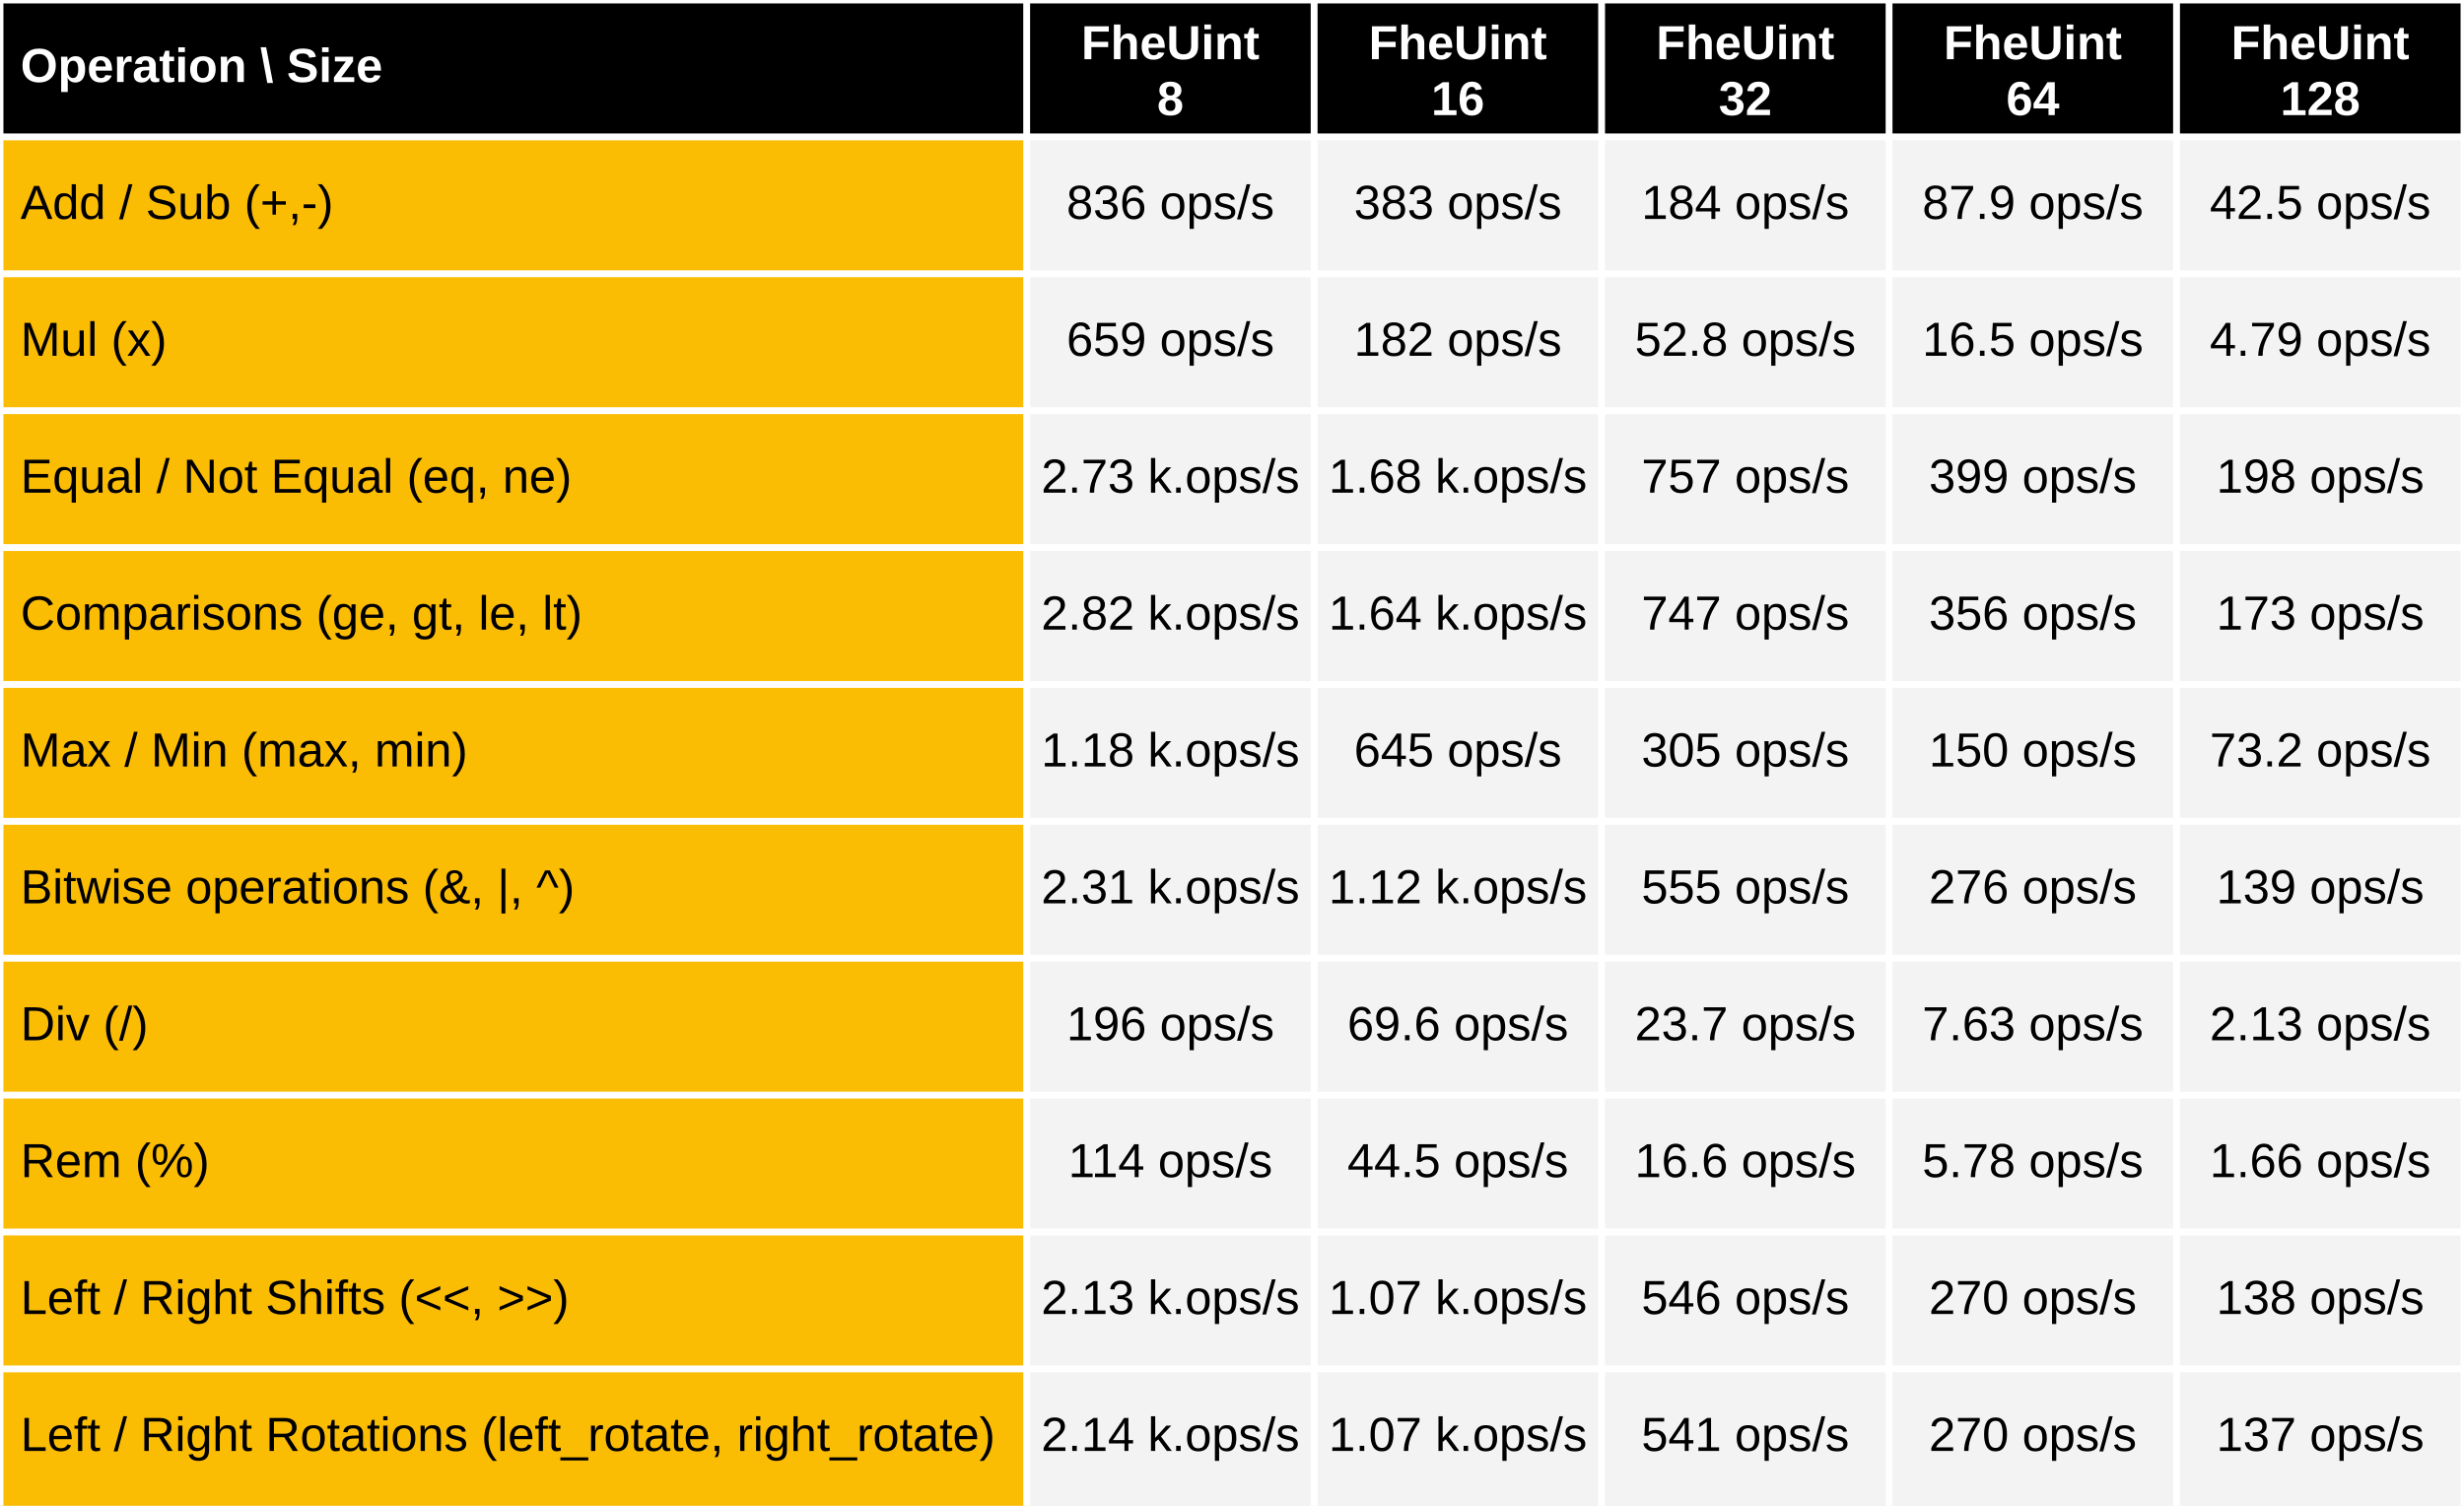
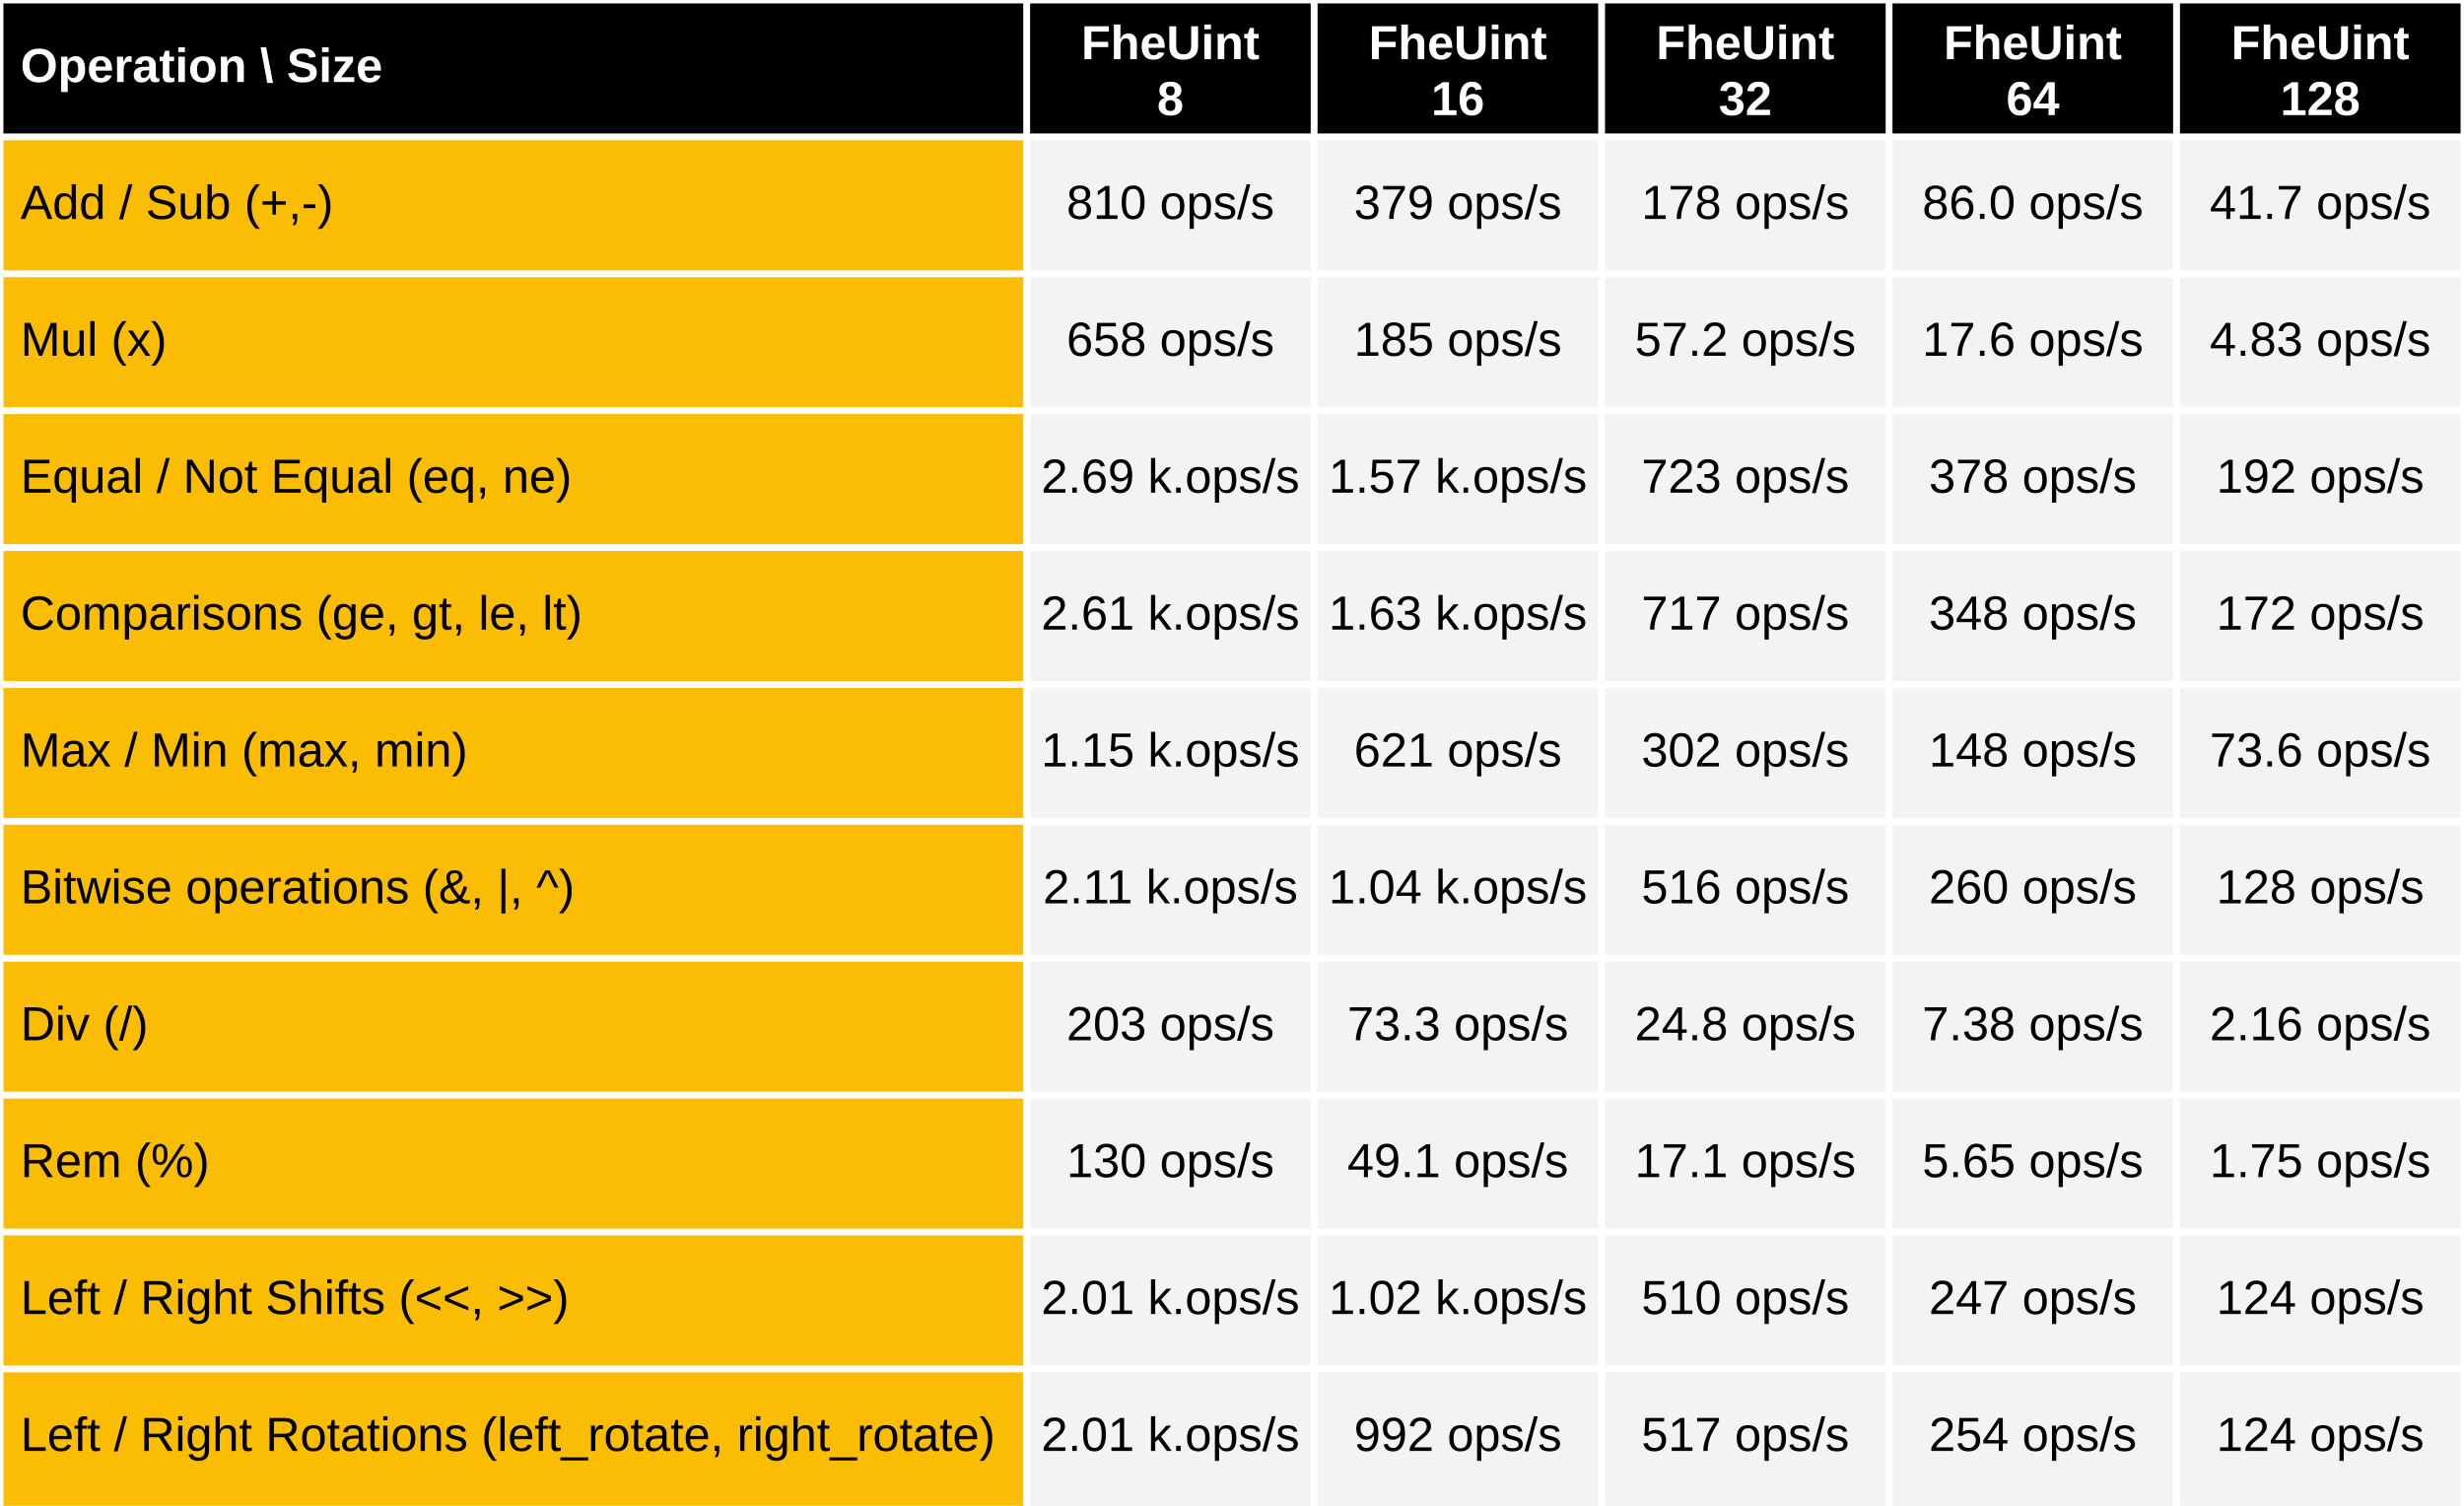
<svg xmlns="http://www.w3.org/2000/svg" viewBox="0 0 720 440" preserveAspectRatio="meet" width="100%" height="440">
  <rect x="0" y="0" width="720" height="40" fill="black" />
  <text dominant-baseline="middle" text-anchor="start" font-family="Arial" font-size="14" font-weight="bold" fill="white" x="6" y="20.0">Operation \ Size</text>
  <text dominant-baseline="middle" text-anchor="middle" font-family="Arial" font-size="14" font-weight="bold" fill="white" x="342.0" y="13.333">FheUint</text>
  <text dominant-baseline="middle" text-anchor="middle" font-family="Arial" font-size="14" font-weight="bold" fill="white" x="342.0" y="29.667">8</text>
  <text dominant-baseline="middle" text-anchor="middle" font-family="Arial" font-size="14" font-weight="bold" fill="white" x="426.0" y="13.333">FheUint</text>
  <text dominant-baseline="middle" text-anchor="middle" font-family="Arial" font-size="14" font-weight="bold" fill="white" x="426.0" y="29.667">16</text>
  <text dominant-baseline="middle" text-anchor="middle" font-family="Arial" font-size="14" font-weight="bold" fill="white" x="510.0" y="13.333">FheUint</text>
  <text dominant-baseline="middle" text-anchor="middle" font-family="Arial" font-size="14" font-weight="bold" fill="white" x="510.0" y="29.667">32</text>
  <text dominant-baseline="middle" text-anchor="middle" font-family="Arial" font-size="14" font-weight="bold" fill="white" x="594.0" y="13.333">FheUint</text>
  <text dominant-baseline="middle" text-anchor="middle" font-family="Arial" font-size="14" font-weight="bold" fill="white" x="594.0" y="29.667">64</text>
  <text dominant-baseline="middle" text-anchor="middle" font-family="Arial" font-size="14" font-weight="bold" fill="white" x="678.0" y="13.333">FheUint</text>
  <text dominant-baseline="middle" text-anchor="middle" font-family="Arial" font-size="14" font-weight="bold" fill="white" x="678.0" y="29.667">128</text>
  <rect x="0" y="40" width="300" height="400" fill="#fbbc04" />
  <rect x="300" y="40" width="420" height="400" fill="#f3f3f3" />
  <text dominant-baseline="middle" text-anchor="start" font-family="Arial" font-size="14" font-weight="normal" fill="black" x="6" y="60.0">Add / Sub (+,-)</text>
-   <text dominant-baseline="middle" text-anchor="middle" font-family="Arial" font-size="14" font-weight="normal" fill="black" x="342.0" y="60.0">836 ops/s</text>
-   <text dominant-baseline="middle" text-anchor="middle" font-family="Arial" font-size="14" font-weight="normal" fill="black" x="426.0" y="60.0">383 ops/s</text>
-   <text dominant-baseline="middle" text-anchor="middle" font-family="Arial" font-size="14" font-weight="normal" fill="black" x="510.0" y="60.0">184 ops/s</text>
-   <text dominant-baseline="middle" text-anchor="middle" font-family="Arial" font-size="14" font-weight="normal" fill="black" x="594.0" y="60.0">87.9 ops/s</text>
-   <text dominant-baseline="middle" text-anchor="middle" font-family="Arial" font-size="14" font-weight="normal" fill="black" x="678.0" y="60.0">42.5 ops/s</text>
+   <text dominant-baseline="middle" text-anchor="middle" font-family="Arial" font-size="14" font-weight="normal" fill="black" x="342.0" y="60.0">810 ops/s</text>
+   <text dominant-baseline="middle" text-anchor="middle" font-family="Arial" font-size="14" font-weight="normal" fill="black" x="426.0" y="60.0">379 ops/s</text>
+   <text dominant-baseline="middle" text-anchor="middle" font-family="Arial" font-size="14" font-weight="normal" fill="black" x="510.0" y="60.0">178 ops/s</text>
+   <text dominant-baseline="middle" text-anchor="middle" font-family="Arial" font-size="14" font-weight="normal" fill="black" x="594.0" y="60.0">86.0 ops/s</text>
+   <text dominant-baseline="middle" text-anchor="middle" font-family="Arial" font-size="14" font-weight="normal" fill="black" x="678.0" y="60.0">41.7 ops/s</text>
  <text dominant-baseline="middle" text-anchor="start" font-family="Arial" font-size="14" font-weight="normal" fill="black" x="6" y="100.0">Mul (x)</text>
-   <text dominant-baseline="middle" text-anchor="middle" font-family="Arial" font-size="14" font-weight="normal" fill="black" x="342.0" y="100.0">659 ops/s</text>
-   <text dominant-baseline="middle" text-anchor="middle" font-family="Arial" font-size="14" font-weight="normal" fill="black" x="426.0" y="100.0">182 ops/s</text>
-   <text dominant-baseline="middle" text-anchor="middle" font-family="Arial" font-size="14" font-weight="normal" fill="black" x="510.0" y="100.0">52.8 ops/s</text>
-   <text dominant-baseline="middle" text-anchor="middle" font-family="Arial" font-size="14" font-weight="normal" fill="black" x="594.0" y="100.0">16.5 ops/s</text>
-   <text dominant-baseline="middle" text-anchor="middle" font-family="Arial" font-size="14" font-weight="normal" fill="black" x="678.0" y="100.0">4.79 ops/s</text>
+   <text dominant-baseline="middle" text-anchor="middle" font-family="Arial" font-size="14" font-weight="normal" fill="black" x="342.0" y="100.0">658 ops/s</text>
+   <text dominant-baseline="middle" text-anchor="middle" font-family="Arial" font-size="14" font-weight="normal" fill="black" x="426.0" y="100.0">185 ops/s</text>
+   <text dominant-baseline="middle" text-anchor="middle" font-family="Arial" font-size="14" font-weight="normal" fill="black" x="510.0" y="100.0">57.2 ops/s</text>
+   <text dominant-baseline="middle" text-anchor="middle" font-family="Arial" font-size="14" font-weight="normal" fill="black" x="594.0" y="100.0">17.6 ops/s</text>
+   <text dominant-baseline="middle" text-anchor="middle" font-family="Arial" font-size="14" font-weight="normal" fill="black" x="678.0" y="100.0">4.83 ops/s</text>
  <text dominant-baseline="middle" text-anchor="start" font-family="Arial" font-size="14" font-weight="normal" fill="black" x="6" y="140.0">Equal / Not Equal (eq, ne)</text>
-   <text dominant-baseline="middle" text-anchor="middle" font-family="Arial" font-size="14" font-weight="normal" fill="black" x="342.0" y="140.0">2.73 k.ops/s</text>
-   <text dominant-baseline="middle" text-anchor="middle" font-family="Arial" font-size="14" font-weight="normal" fill="black" x="426.0" y="140.0">1.68 k.ops/s</text>
-   <text dominant-baseline="middle" text-anchor="middle" font-family="Arial" font-size="14" font-weight="normal" fill="black" x="510.0" y="140.0">757 ops/s</text>
-   <text dominant-baseline="middle" text-anchor="middle" font-family="Arial" font-size="14" font-weight="normal" fill="black" x="594.0" y="140.0">399 ops/s</text>
-   <text dominant-baseline="middle" text-anchor="middle" font-family="Arial" font-size="14" font-weight="normal" fill="black" x="678.0" y="140.0">198 ops/s</text>
+   <text dominant-baseline="middle" text-anchor="middle" font-family="Arial" font-size="14" font-weight="normal" fill="black" x="342.0" y="140.0">2.69 k.ops/s</text>
+   <text dominant-baseline="middle" text-anchor="middle" font-family="Arial" font-size="14" font-weight="normal" fill="black" x="426.0" y="140.0">1.57 k.ops/s</text>
+   <text dominant-baseline="middle" text-anchor="middle" font-family="Arial" font-size="14" font-weight="normal" fill="black" x="510.0" y="140.0">723 ops/s</text>
+   <text dominant-baseline="middle" text-anchor="middle" font-family="Arial" font-size="14" font-weight="normal" fill="black" x="594.0" y="140.0">378 ops/s</text>
+   <text dominant-baseline="middle" text-anchor="middle" font-family="Arial" font-size="14" font-weight="normal" fill="black" x="678.0" y="140.0">192 ops/s</text>
  <text dominant-baseline="middle" text-anchor="start" font-family="Arial" font-size="14" font-weight="normal" fill="black" x="6" y="180.0">Comparisons (ge, gt, le, lt)</text>
-   <text dominant-baseline="middle" text-anchor="middle" font-family="Arial" font-size="14" font-weight="normal" fill="black" x="342.0" y="180.0">2.82 k.ops/s</text>
-   <text dominant-baseline="middle" text-anchor="middle" font-family="Arial" font-size="14" font-weight="normal" fill="black" x="426.0" y="180.0">1.64 k.ops/s</text>
-   <text dominant-baseline="middle" text-anchor="middle" font-family="Arial" font-size="14" font-weight="normal" fill="black" x="510.0" y="180.0">747 ops/s</text>
-   <text dominant-baseline="middle" text-anchor="middle" font-family="Arial" font-size="14" font-weight="normal" fill="black" x="594.0" y="180.0">356 ops/s</text>
-   <text dominant-baseline="middle" text-anchor="middle" font-family="Arial" font-size="14" font-weight="normal" fill="black" x="678.0" y="180.0">173 ops/s</text>
+   <text dominant-baseline="middle" text-anchor="middle" font-family="Arial" font-size="14" font-weight="normal" fill="black" x="342.0" y="180.0">2.61 k.ops/s</text>
+   <text dominant-baseline="middle" text-anchor="middle" font-family="Arial" font-size="14" font-weight="normal" fill="black" x="426.0" y="180.0">1.63 k.ops/s</text>
+   <text dominant-baseline="middle" text-anchor="middle" font-family="Arial" font-size="14" font-weight="normal" fill="black" x="510.0" y="180.0">717 ops/s</text>
+   <text dominant-baseline="middle" text-anchor="middle" font-family="Arial" font-size="14" font-weight="normal" fill="black" x="594.0" y="180.0">348 ops/s</text>
+   <text dominant-baseline="middle" text-anchor="middle" font-family="Arial" font-size="14" font-weight="normal" fill="black" x="678.0" y="180.0">172 ops/s</text>
  <text dominant-baseline="middle" text-anchor="start" font-family="Arial" font-size="14" font-weight="normal" fill="black" x="6" y="220.0">Max / Min (max, min)</text>
-   <text dominant-baseline="middle" text-anchor="middle" font-family="Arial" font-size="14" font-weight="normal" fill="black" x="342.0" y="220.0">1.18 k.ops/s</text>
-   <text dominant-baseline="middle" text-anchor="middle" font-family="Arial" font-size="14" font-weight="normal" fill="black" x="426.0" y="220.0">645 ops/s</text>
-   <text dominant-baseline="middle" text-anchor="middle" font-family="Arial" font-size="14" font-weight="normal" fill="black" x="510.0" y="220.0">305 ops/s</text>
-   <text dominant-baseline="middle" text-anchor="middle" font-family="Arial" font-size="14" font-weight="normal" fill="black" x="594.0" y="220.0">150 ops/s</text>
-   <text dominant-baseline="middle" text-anchor="middle" font-family="Arial" font-size="14" font-weight="normal" fill="black" x="678.0" y="220.0">73.2 ops/s</text>
+   <text dominant-baseline="middle" text-anchor="middle" font-family="Arial" font-size="14" font-weight="normal" fill="black" x="342.0" y="220.0">1.15 k.ops/s</text>
+   <text dominant-baseline="middle" text-anchor="middle" font-family="Arial" font-size="14" font-weight="normal" fill="black" x="426.0" y="220.0">621 ops/s</text>
+   <text dominant-baseline="middle" text-anchor="middle" font-family="Arial" font-size="14" font-weight="normal" fill="black" x="510.0" y="220.0">302 ops/s</text>
+   <text dominant-baseline="middle" text-anchor="middle" font-family="Arial" font-size="14" font-weight="normal" fill="black" x="594.0" y="220.0">148 ops/s</text>
+   <text dominant-baseline="middle" text-anchor="middle" font-family="Arial" font-size="14" font-weight="normal" fill="black" x="678.0" y="220.0">73.6 ops/s</text>
  <text dominant-baseline="middle" text-anchor="start" font-family="Arial" font-size="14" font-weight="normal" fill="black" x="6" y="260.0">Bitwise operations (&amp;, |, ^)</text>
-   <text dominant-baseline="middle" text-anchor="middle" font-family="Arial" font-size="14" font-weight="normal" fill="black" x="342.0" y="260.0">2.31 k.ops/s</text>
-   <text dominant-baseline="middle" text-anchor="middle" font-family="Arial" font-size="14" font-weight="normal" fill="black" x="426.0" y="260.0">1.12 k.ops/s</text>
-   <text dominant-baseline="middle" text-anchor="middle" font-family="Arial" font-size="14" font-weight="normal" fill="black" x="510.0" y="260.0">555 ops/s</text>
-   <text dominant-baseline="middle" text-anchor="middle" font-family="Arial" font-size="14" font-weight="normal" fill="black" x="594.0" y="260.0">276 ops/s</text>
-   <text dominant-baseline="middle" text-anchor="middle" font-family="Arial" font-size="14" font-weight="normal" fill="black" x="678.0" y="260.0">139 ops/s</text>
+   <text dominant-baseline="middle" text-anchor="middle" font-family="Arial" font-size="14" font-weight="normal" fill="black" x="342.0" y="260.0">2.11 k.ops/s</text>
+   <text dominant-baseline="middle" text-anchor="middle" font-family="Arial" font-size="14" font-weight="normal" fill="black" x="426.0" y="260.0">1.04 k.ops/s</text>
+   <text dominant-baseline="middle" text-anchor="middle" font-family="Arial" font-size="14" font-weight="normal" fill="black" x="510.0" y="260.0">516 ops/s</text>
+   <text dominant-baseline="middle" text-anchor="middle" font-family="Arial" font-size="14" font-weight="normal" fill="black" x="594.0" y="260.0">260 ops/s</text>
+   <text dominant-baseline="middle" text-anchor="middle" font-family="Arial" font-size="14" font-weight="normal" fill="black" x="678.0" y="260.0">128 ops/s</text>
  <text dominant-baseline="middle" text-anchor="start" font-family="Arial" font-size="14" font-weight="normal" fill="black" x="6" y="300.0">Div  (/)</text>
-   <text dominant-baseline="middle" text-anchor="middle" font-family="Arial" font-size="14" font-weight="normal" fill="black" x="342.0" y="300.0">196 ops/s</text>
-   <text dominant-baseline="middle" text-anchor="middle" font-family="Arial" font-size="14" font-weight="normal" fill="black" x="426.0" y="300.0">69.6 ops/s</text>
-   <text dominant-baseline="middle" text-anchor="middle" font-family="Arial" font-size="14" font-weight="normal" fill="black" x="510.0" y="300.0">23.7 ops/s</text>
-   <text dominant-baseline="middle" text-anchor="middle" font-family="Arial" font-size="14" font-weight="normal" fill="black" x="594.0" y="300.0">7.63 ops/s</text>
-   <text dominant-baseline="middle" text-anchor="middle" font-family="Arial" font-size="14" font-weight="normal" fill="black" x="678.0" y="300.0">2.13 ops/s</text>
+   <text dominant-baseline="middle" text-anchor="middle" font-family="Arial" font-size="14" font-weight="normal" fill="black" x="342.0" y="300.0">203 ops/s</text>
+   <text dominant-baseline="middle" text-anchor="middle" font-family="Arial" font-size="14" font-weight="normal" fill="black" x="426.0" y="300.0">73.3 ops/s</text>
+   <text dominant-baseline="middle" text-anchor="middle" font-family="Arial" font-size="14" font-weight="normal" fill="black" x="510.0" y="300.0">24.8 ops/s</text>
+   <text dominant-baseline="middle" text-anchor="middle" font-family="Arial" font-size="14" font-weight="normal" fill="black" x="594.0" y="300.0">7.38 ops/s</text>
+   <text dominant-baseline="middle" text-anchor="middle" font-family="Arial" font-size="14" font-weight="normal" fill="black" x="678.0" y="300.0">2.16 ops/s</text>
  <text dominant-baseline="middle" text-anchor="start" font-family="Arial" font-size="14" font-weight="normal" fill="black" x="6" y="340.0">Rem  (%)</text>
-   <text dominant-baseline="middle" text-anchor="middle" font-family="Arial" font-size="14" font-weight="normal" fill="black" x="342.0" y="340.0">114 ops/s</text>
-   <text dominant-baseline="middle" text-anchor="middle" font-family="Arial" font-size="14" font-weight="normal" fill="black" x="426.0" y="340.0">44.5 ops/s</text>
-   <text dominant-baseline="middle" text-anchor="middle" font-family="Arial" font-size="14" font-weight="normal" fill="black" x="510.0" y="340.0">16.6 ops/s</text>
-   <text dominant-baseline="middle" text-anchor="middle" font-family="Arial" font-size="14" font-weight="normal" fill="black" x="594.0" y="340.0">5.78 ops/s</text>
-   <text dominant-baseline="middle" text-anchor="middle" font-family="Arial" font-size="14" font-weight="normal" fill="black" x="678.0" y="340.0">1.66 ops/s</text>
+   <text dominant-baseline="middle" text-anchor="middle" font-family="Arial" font-size="14" font-weight="normal" fill="black" x="342.0" y="340.0">130 ops/s</text>
+   <text dominant-baseline="middle" text-anchor="middle" font-family="Arial" font-size="14" font-weight="normal" fill="black" x="426.0" y="340.0">49.1 ops/s</text>
+   <text dominant-baseline="middle" text-anchor="middle" font-family="Arial" font-size="14" font-weight="normal" fill="black" x="510.0" y="340.0">17.1 ops/s</text>
+   <text dominant-baseline="middle" text-anchor="middle" font-family="Arial" font-size="14" font-weight="normal" fill="black" x="594.0" y="340.0">5.65 ops/s</text>
+   <text dominant-baseline="middle" text-anchor="middle" font-family="Arial" font-size="14" font-weight="normal" fill="black" x="678.0" y="340.0">1.75 ops/s</text>
  <text dominant-baseline="middle" text-anchor="start" font-family="Arial" font-size="14" font-weight="normal" fill="black" x="6" y="380.0">Left / Right Shifts (&lt;&lt;, &gt;&gt;)</text>
-   <text dominant-baseline="middle" text-anchor="middle" font-family="Arial" font-size="14" font-weight="normal" fill="black" x="342.0" y="380.0">2.13 k.ops/s</text>
-   <text dominant-baseline="middle" text-anchor="middle" font-family="Arial" font-size="14" font-weight="normal" fill="black" x="426.0" y="380.0">1.07 k.ops/s</text>
-   <text dominant-baseline="middle" text-anchor="middle" font-family="Arial" font-size="14" font-weight="normal" fill="black" x="510.0" y="380.0">546 ops/s</text>
-   <text dominant-baseline="middle" text-anchor="middle" font-family="Arial" font-size="14" font-weight="normal" fill="black" x="594.0" y="380.0">270 ops/s</text>
-   <text dominant-baseline="middle" text-anchor="middle" font-family="Arial" font-size="14" font-weight="normal" fill="black" x="678.0" y="380.0">138 ops/s</text>
+   <text dominant-baseline="middle" text-anchor="middle" font-family="Arial" font-size="14" font-weight="normal" fill="black" x="342.0" y="380.0">2.01 k.ops/s</text>
+   <text dominant-baseline="middle" text-anchor="middle" font-family="Arial" font-size="14" font-weight="normal" fill="black" x="426.0" y="380.0">1.02 k.ops/s</text>
+   <text dominant-baseline="middle" text-anchor="middle" font-family="Arial" font-size="14" font-weight="normal" fill="black" x="510.0" y="380.0">510 ops/s</text>
+   <text dominant-baseline="middle" text-anchor="middle" font-family="Arial" font-size="14" font-weight="normal" fill="black" x="594.0" y="380.0">247 ops/s</text>
+   <text dominant-baseline="middle" text-anchor="middle" font-family="Arial" font-size="14" font-weight="normal" fill="black" x="678.0" y="380.0">124 ops/s</text>
  <text dominant-baseline="middle" text-anchor="start" font-family="Arial" font-size="14" font-weight="normal" fill="black" x="6" y="420.0">Left / Right Rotations (left_rotate, right_rotate)</text>
-   <text dominant-baseline="middle" text-anchor="middle" font-family="Arial" font-size="14" font-weight="normal" fill="black" x="342.0" y="420.0">2.14 k.ops/s</text>
-   <text dominant-baseline="middle" text-anchor="middle" font-family="Arial" font-size="14" font-weight="normal" fill="black" x="426.0" y="420.0">1.07 k.ops/s</text>
-   <text dominant-baseline="middle" text-anchor="middle" font-family="Arial" font-size="14" font-weight="normal" fill="black" x="510.0" y="420.0">541 ops/s</text>
-   <text dominant-baseline="middle" text-anchor="middle" font-family="Arial" font-size="14" font-weight="normal" fill="black" x="594.0" y="420.0">270 ops/s</text>
-   <text dominant-baseline="middle" text-anchor="middle" font-family="Arial" font-size="14" font-weight="normal" fill="black" x="678.0" y="420.0">137 ops/s</text>
+   <text dominant-baseline="middle" text-anchor="middle" font-family="Arial" font-size="14" font-weight="normal" fill="black" x="342.0" y="420.0">2.01 k.ops/s</text>
+   <text dominant-baseline="middle" text-anchor="middle" font-family="Arial" font-size="14" font-weight="normal" fill="black" x="426.0" y="420.0">992 ops/s</text>
+   <text dominant-baseline="middle" text-anchor="middle" font-family="Arial" font-size="14" font-weight="normal" fill="black" x="510.0" y="420.0">517 ops/s</text>
+   <text dominant-baseline="middle" text-anchor="middle" font-family="Arial" font-size="14" font-weight="normal" fill="black" x="594.0" y="420.0">254 ops/s</text>
+   <text dominant-baseline="middle" text-anchor="middle" font-family="Arial" font-size="14" font-weight="normal" fill="black" x="678.0" y="420.0">124 ops/s</text>
  <line stroke="white" stroke-width="2" x1="0" y1="0" x2="720" y2="0" />
  <line stroke="white" stroke-width="2" x1="0" y1="40" x2="720" y2="40" />
  <line stroke="white" stroke-width="2" x1="0" y1="80" x2="720" y2="80" />
  <line stroke="white" stroke-width="2" x1="0" y1="120" x2="720" y2="120" />
  <line stroke="white" stroke-width="2" x1="0" y1="160" x2="720" y2="160" />
  <line stroke="white" stroke-width="2" x1="0" y1="200" x2="720" y2="200" />
  <line stroke="white" stroke-width="2" x1="0" y1="240" x2="720" y2="240" />
  <line stroke="white" stroke-width="2" x1="0" y1="280" x2="720" y2="280" />
  <line stroke="white" stroke-width="2" x1="0" y1="320" x2="720" y2="320" />
  <line stroke="white" stroke-width="2" x1="0" y1="360" x2="720" y2="360" />
  <line stroke="white" stroke-width="2" x1="0" y1="400" x2="720" y2="400" />
  <line stroke="white" stroke-width="2" x1="0" y1="0" x2="0" y2="440" />
  <line stroke="white" stroke-width="2" x1="300.0" y1="0" x2="300.0" y2="440" />
  <line stroke="white" stroke-width="2" x1="384.0" y1="0" x2="384.0" y2="440" />
  <line stroke="white" stroke-width="2" x1="468.0" y1="0" x2="468.0" y2="440" />
  <line stroke="white" stroke-width="2" x1="552.0" y1="0" x2="552.0" y2="440" />
  <line stroke="white" stroke-width="2" x1="636.0" y1="0" x2="636.0" y2="440" />
  <line stroke="white" stroke-width="2" x1="720.0" y1="0" x2="720.0" y2="440" />
</svg>
